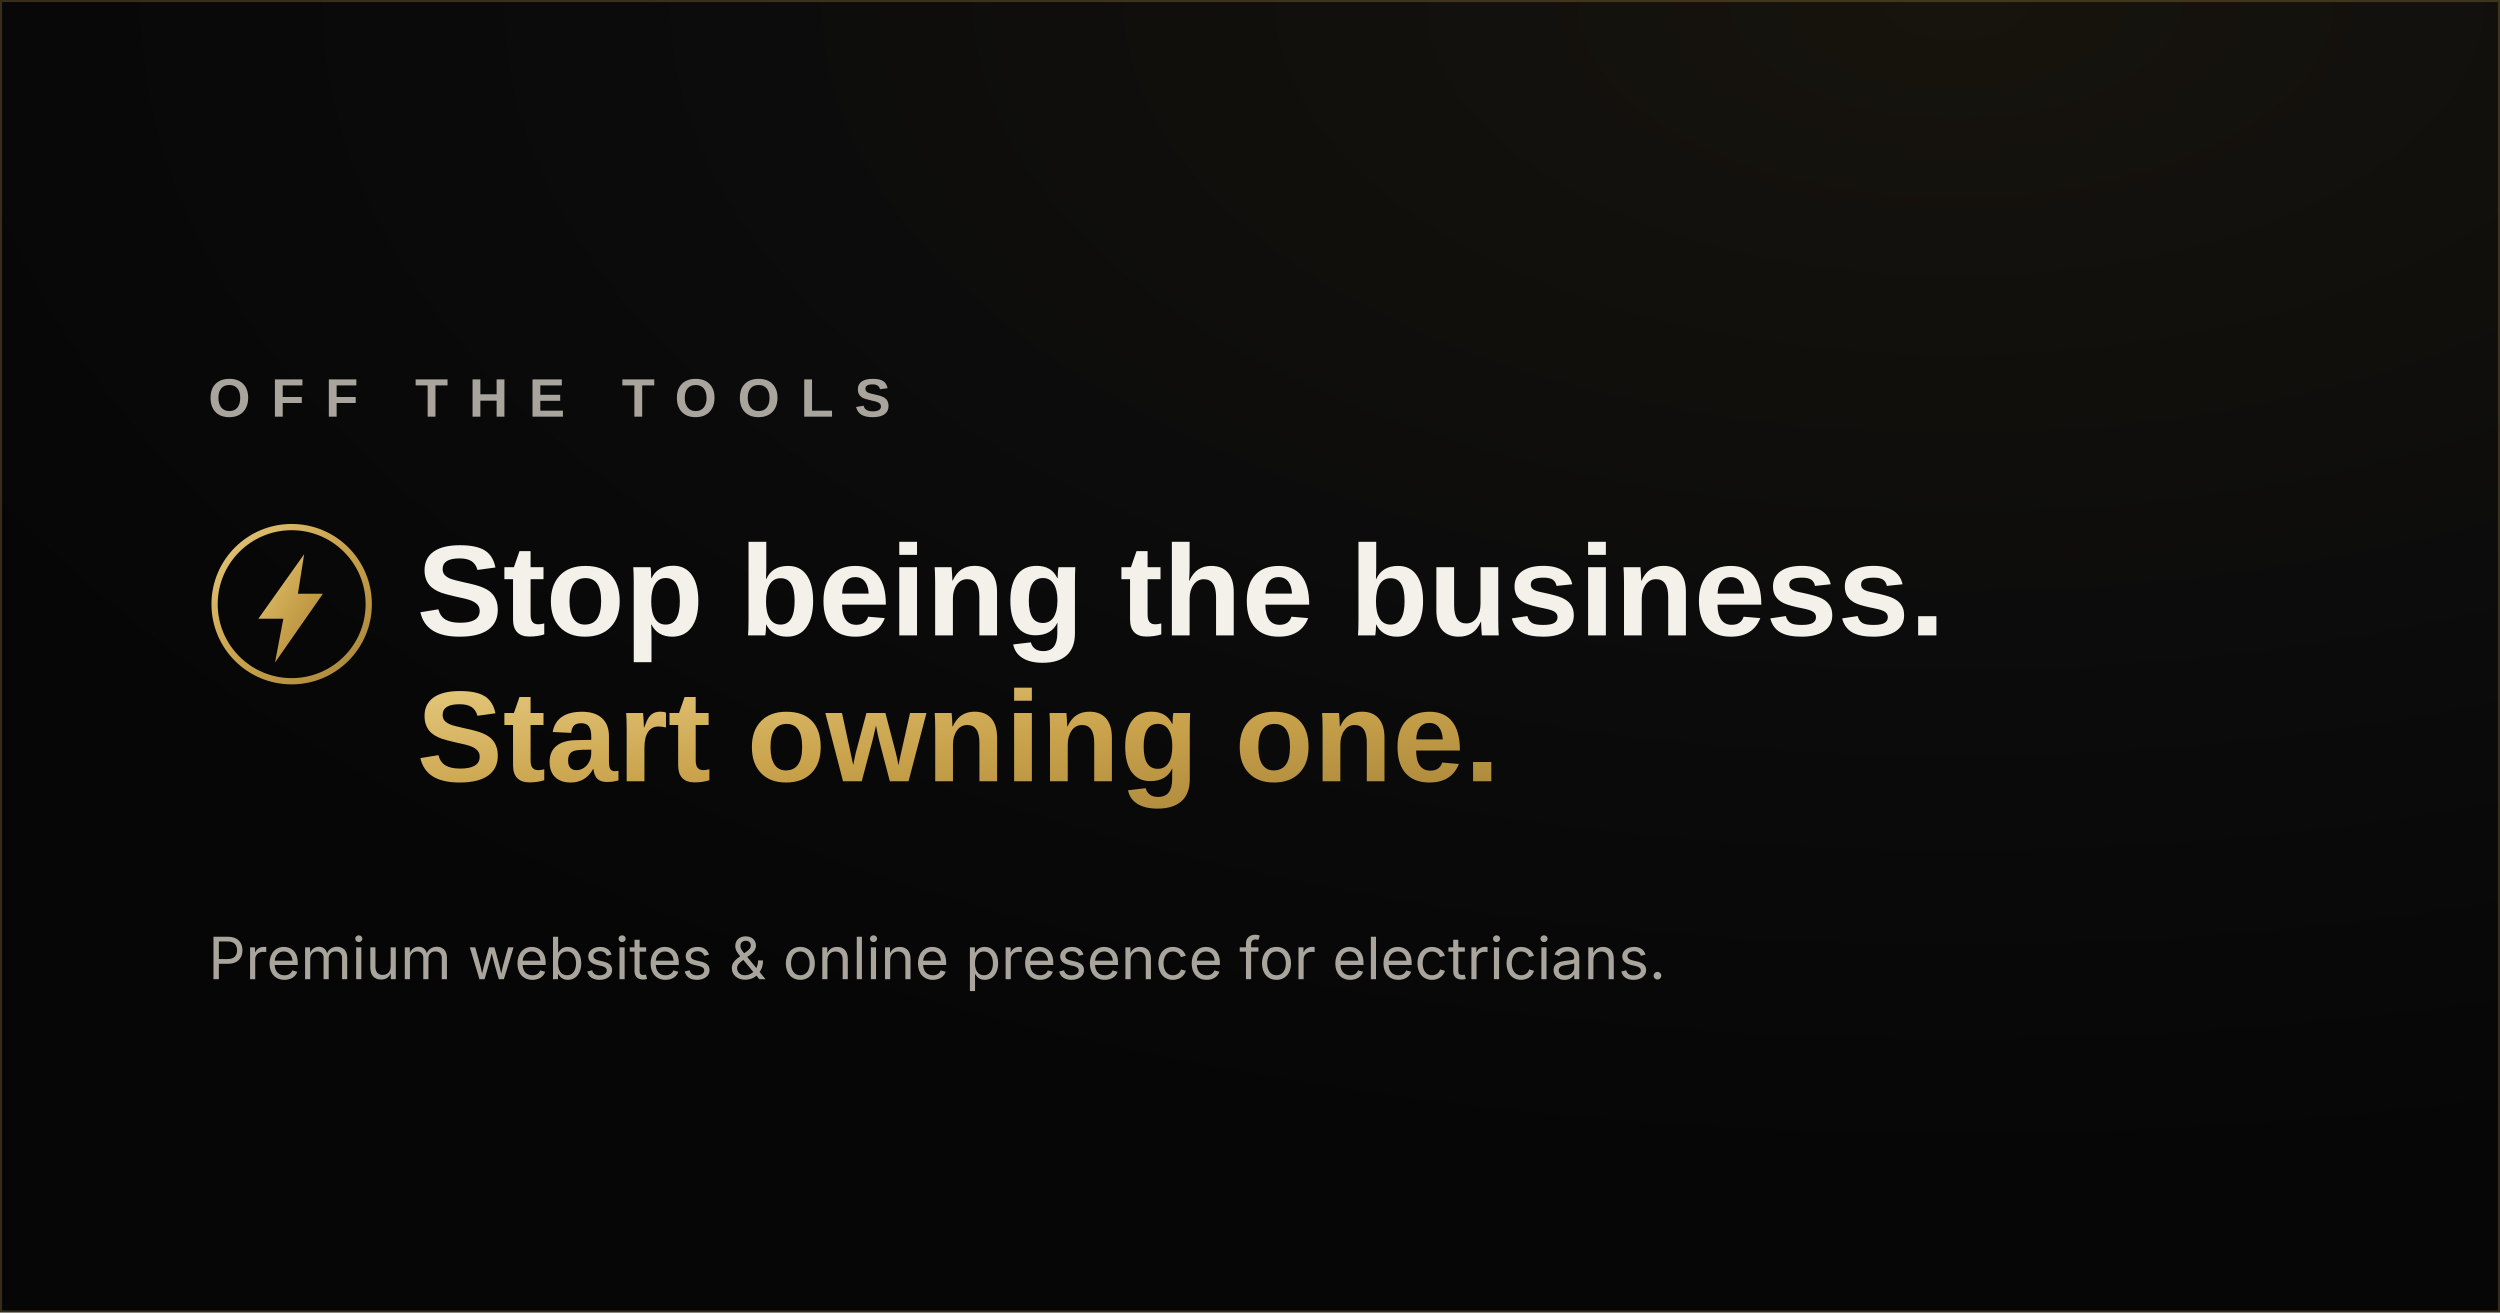
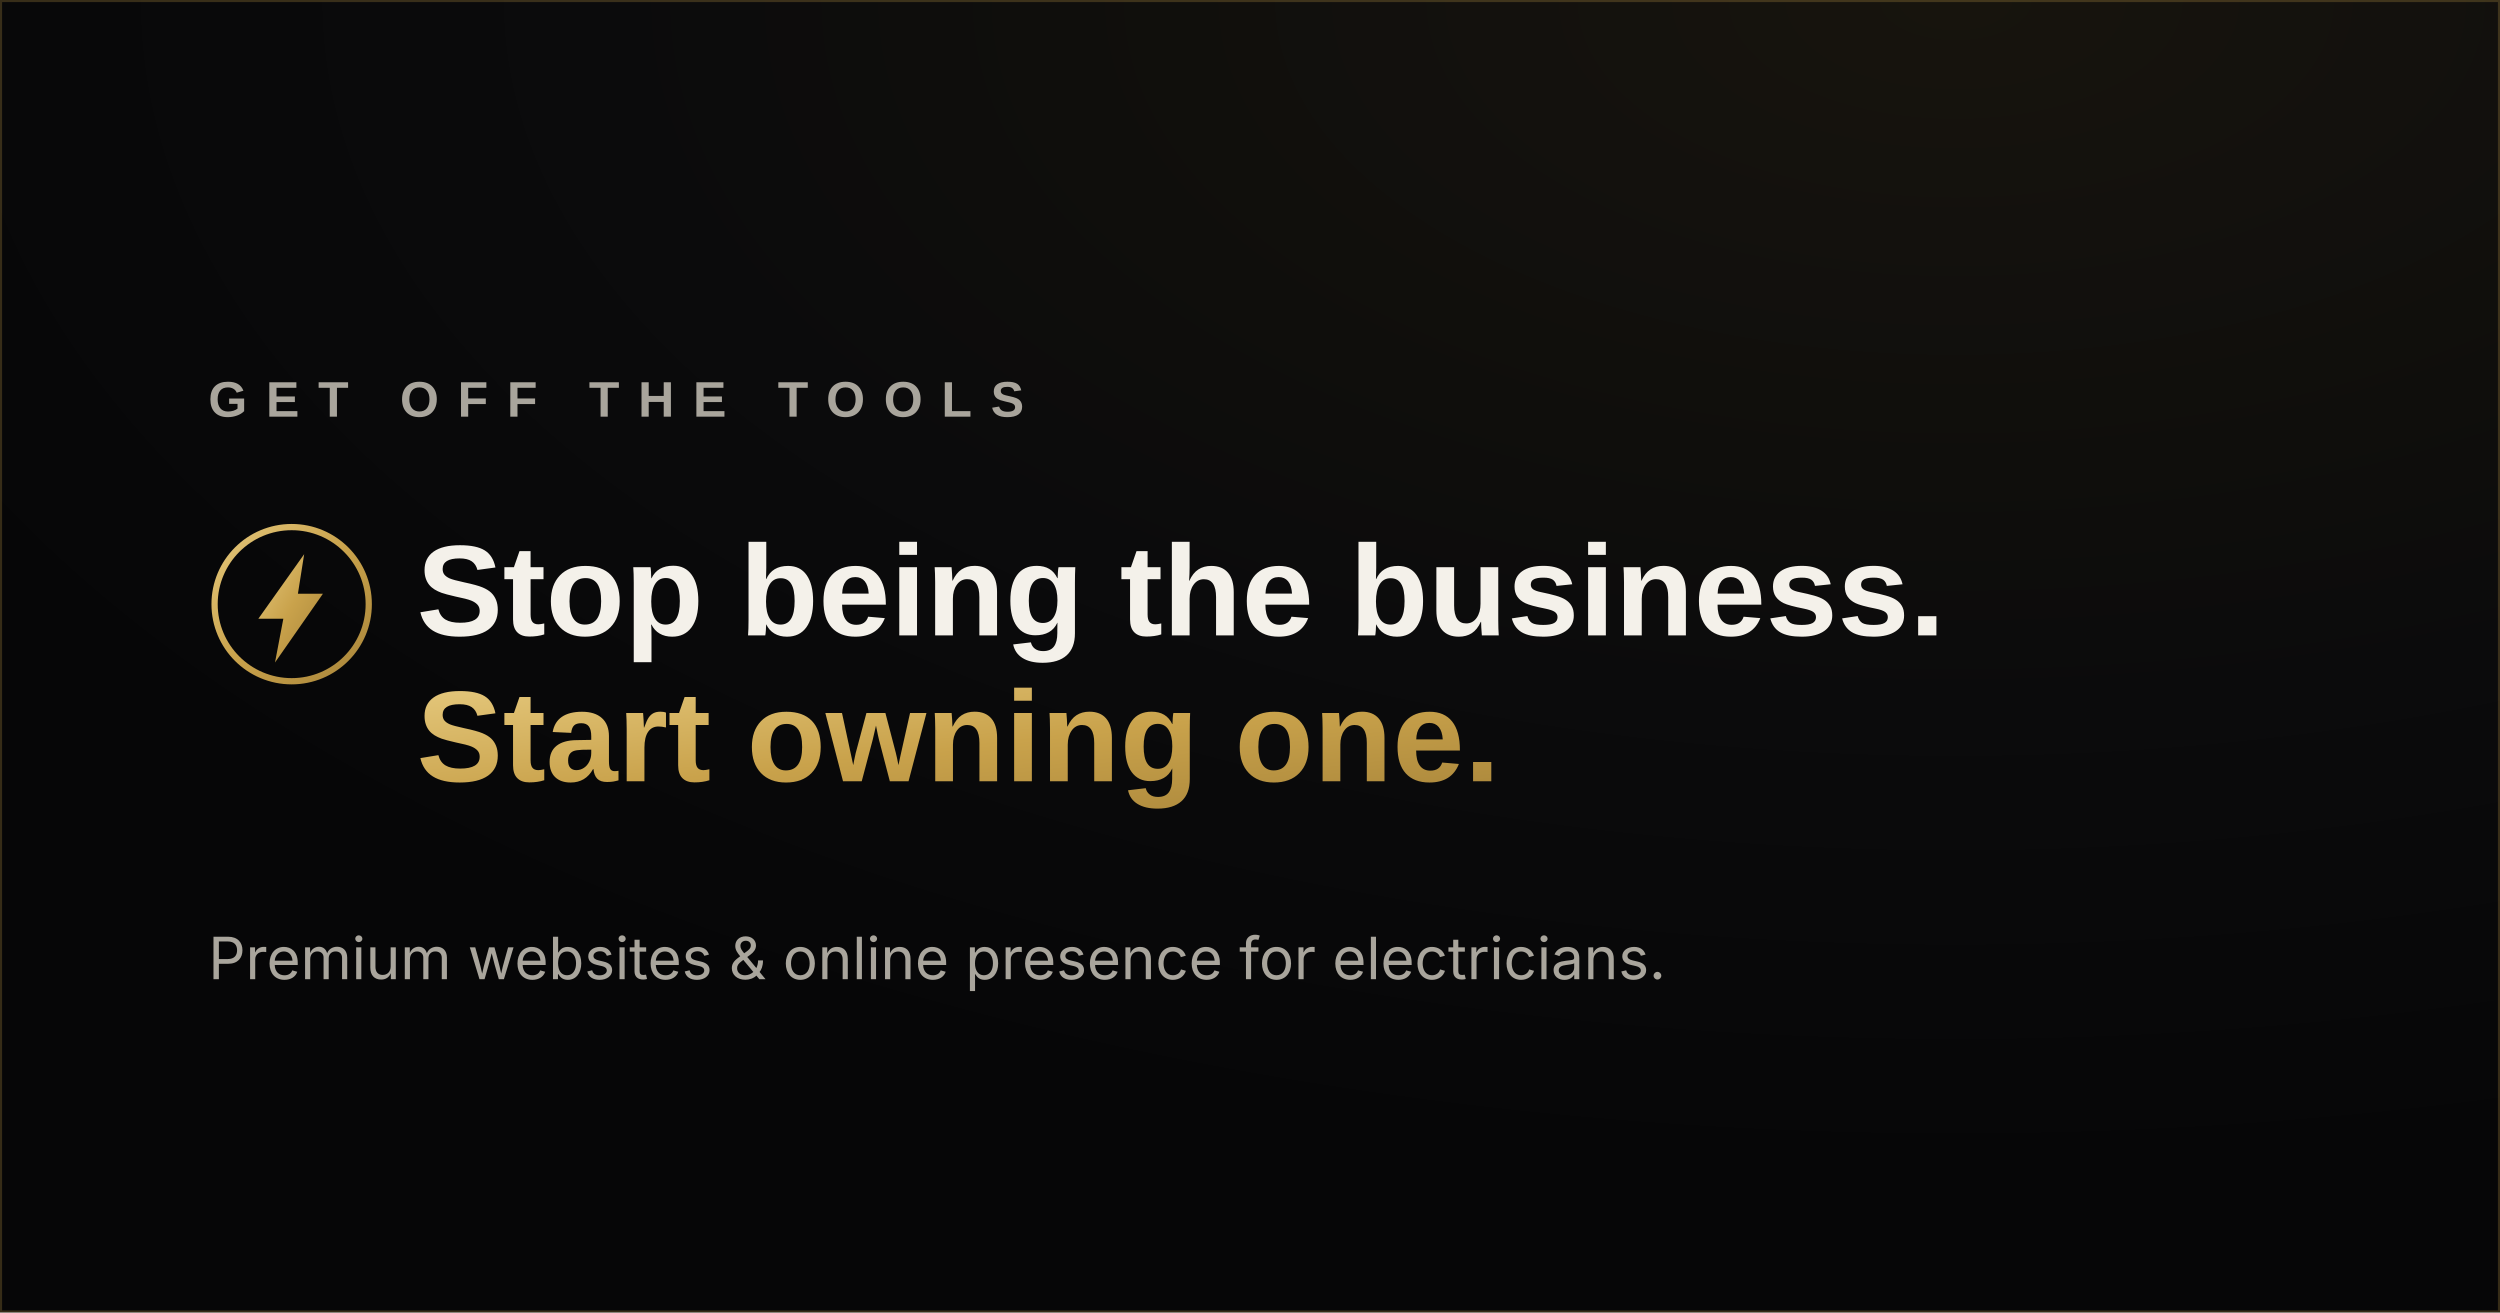
<svg xmlns="http://www.w3.org/2000/svg" width="1200" height="630" viewBox="0 0 1200 630">
  <defs>
    <linearGradient id="g" x1="0" y1="0" x2="1" y2="1">
      <stop offset="0" stop-color="#e4c77b" />
      <stop offset="0.5" stop-color="#c9a24b" />
      <stop offset="1" stop-color="#a8853a" />
    </linearGradient>
    <radialGradient id="bg" cx="78%" cy="0%" r="90%">
      <stop offset="0" stop-color="#17140d" />
      <stop offset="60%" stop-color="#0b0b0c" />
      <stop offset="100%" stop-color="#060607" />
    </radialGradient>
  </defs>
  <rect width="1200" height="630" fill="url(#bg)" />
  <rect x="0.5" y="0.5" width="1199" height="629" fill="none" stroke="rgba(201,162,75,0.25)" />
  <g transform="translate(100 250)">
    <circle cx="40" cy="40" r="37" fill="none" stroke="url(#g)" stroke-width="3" />
    <path d="M46 16 24 47h12l-4 21 23-33H43z" fill="url(#g)" />
  </g>
-   <text x="100" y="200" fill="#a9a59c" font-family="Sora, Arial, sans-serif" font-size="26" font-weight="700" letter-spacing="10">OFF THE TOOLS</text>
+   <text x="100" y="200" fill="#a9a59c" font-family="Sora, Arial, sans-serif" font-size="24" font-weight="700" letter-spacing="9">GET OFF THE TOOLS</text>
  <text x="200" y="305" fill="#f4f1ea" font-family="Sora, Arial, sans-serif" font-size="62" font-weight="800">Stop being the business.</text>
  <text x="200" y="375" font-family="Sora, Arial, sans-serif" font-size="62" font-weight="800" fill="url(#g)">Start owning one.</text>
  <text x="100" y="470" fill="#a9a59c" font-family="Inter, Arial, sans-serif" font-size="28">Premium websites &amp; online presence for electricians.</text>
</svg>
